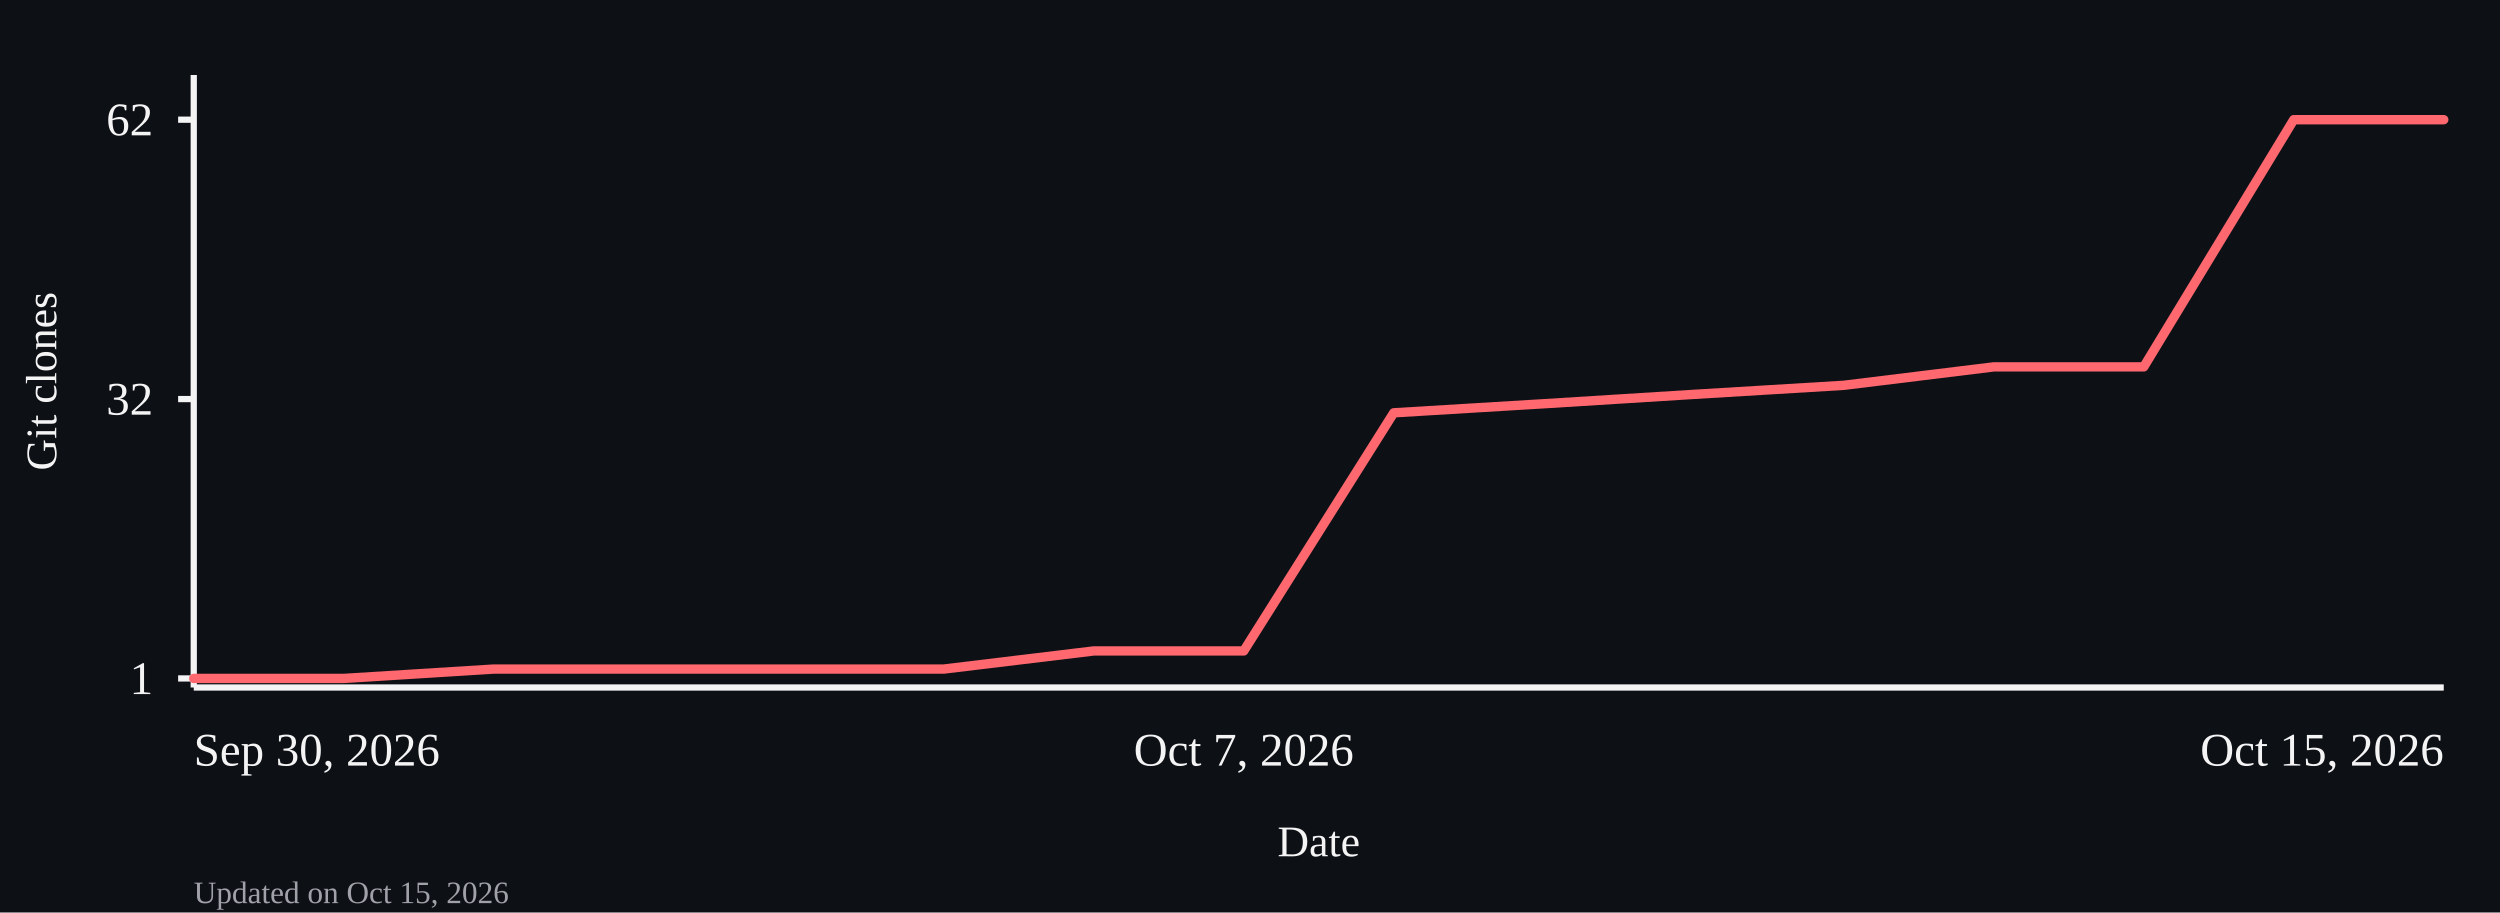
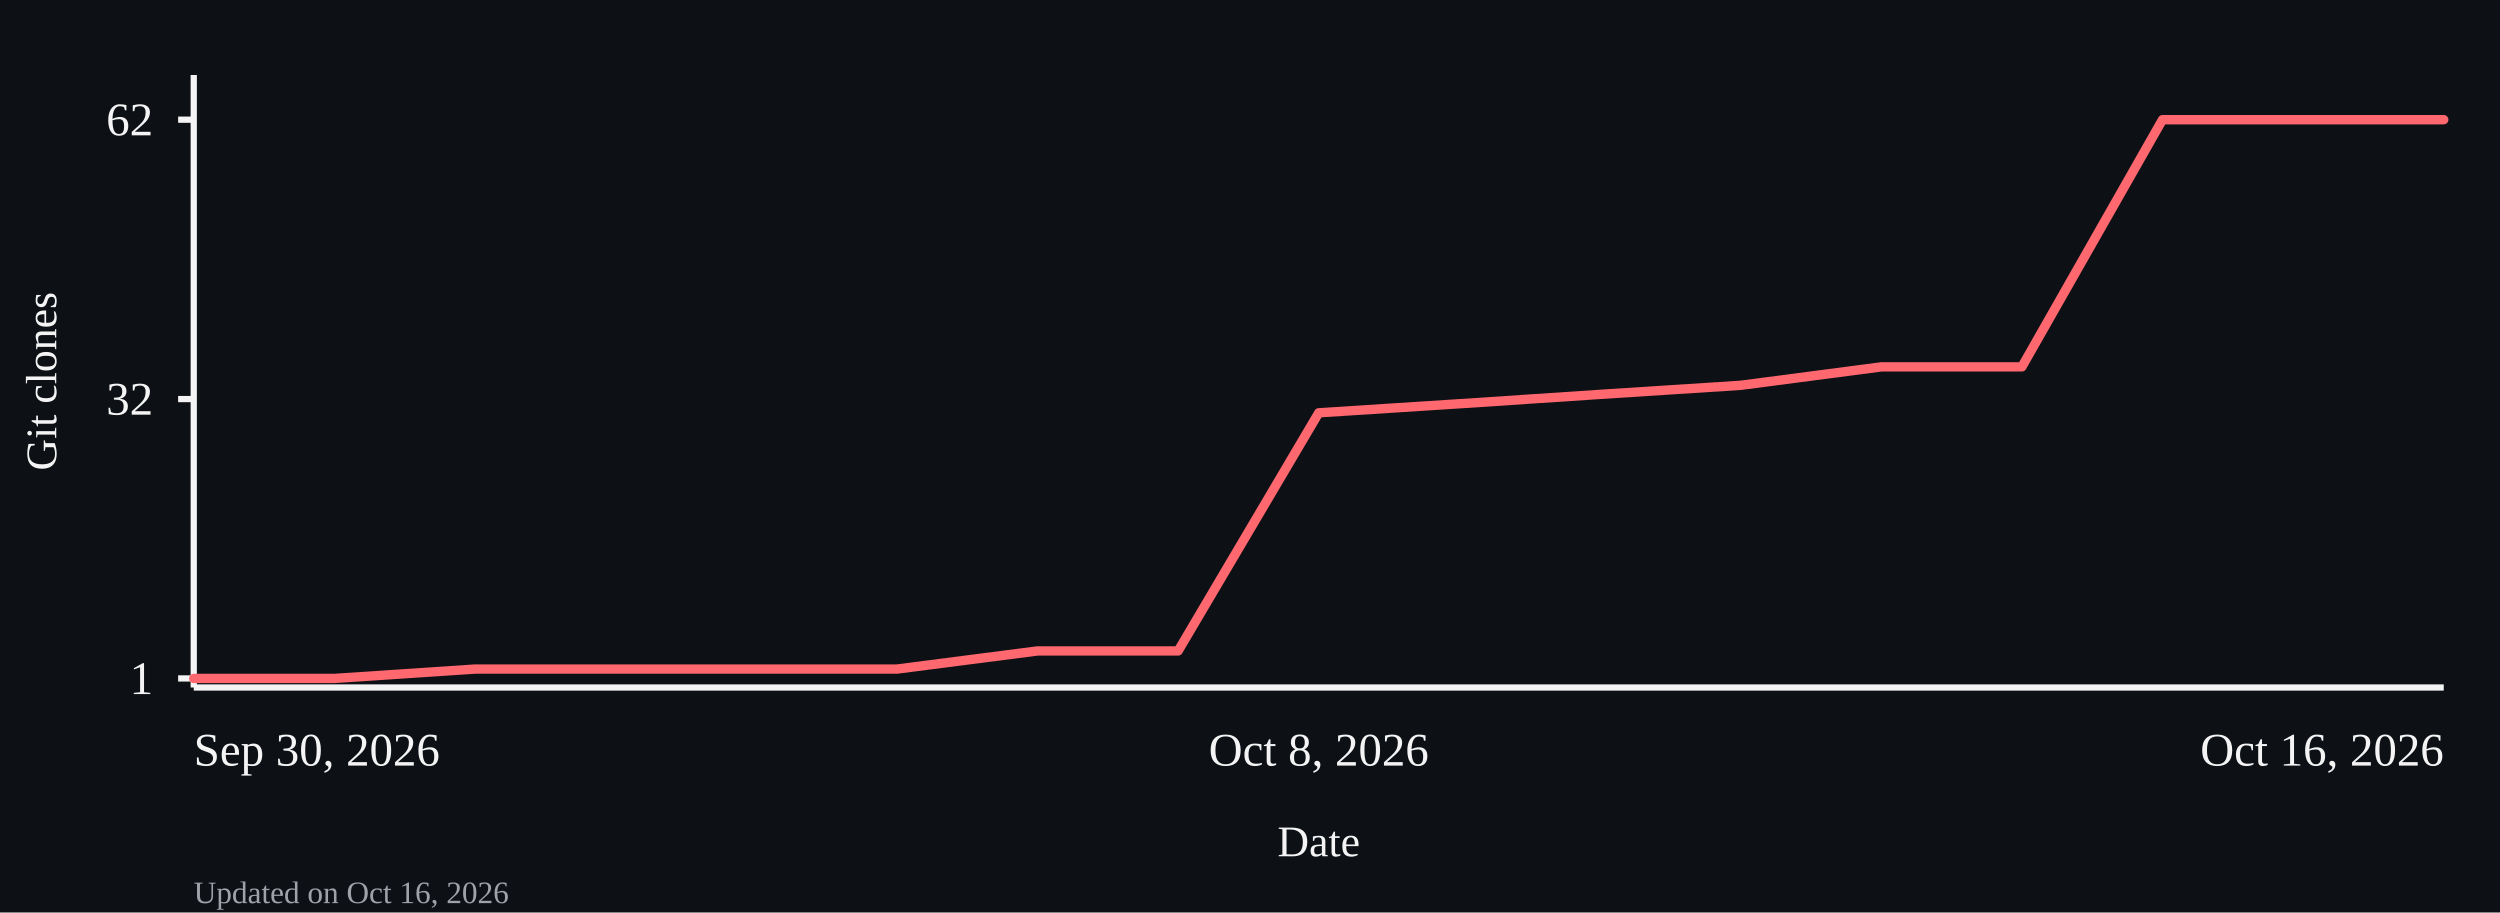
<svg xmlns="http://www.w3.org/2000/svg" width="800" height="292" viewBox="0 0 800 292" role="img" aria-labelledby="title desc">
  <rect width="800" height="292" fill="#0d1015" />
  <line x1="57" y1="38.3" x2="62" y2="38.3" stroke="#f4f4f5" stroke-width="2" />
  <text x="49" y="43.3" text-anchor="end" fill="#f4f4f5" font-size="15">62</text>
  <line x1="57" y1="127.7" x2="62" y2="127.7" stroke="#f4f4f5" stroke-width="2" />
  <text x="49" y="132.7" text-anchor="end" fill="#f4f4f5" font-size="15">32</text>
  <line x1="57" y1="217.1" x2="62" y2="217.1" stroke="#f4f4f5" stroke-width="2" />
  <text x="49" y="222.1" text-anchor="end" fill="#f4f4f5" font-size="15">1</text>
  <line x1="62" y1="24" x2="62" y2="220" stroke="#f4f4f5" stroke-width="2" />
  <line x1="62" y1="220" x2="782" y2="220" stroke="#f4f4f5" stroke-width="2" />
-   <path d="M62.0 217.1 L110.0 217.1 L158.0 214.1 L206.0 214.1 L254.0 214.1 L302.0 214.1 L350.0 208.3 L398.0 208.3 L446.0 132.1 L494.0 129.2 L542.0 126.2 L590.0 123.3 L638.0 117.4 L686.0 117.4 L734.0 38.3 L782.0 38.3" fill="none" stroke="#ff686f" stroke-width="3" stroke-linecap="round" stroke-linejoin="round" />
+   <path d="M62.0 217.1 L107.0 217.1 L152.0 214.1 L197.0 214.1 L242.0 214.1 L287.0 214.1 L332.0 208.3 L377.0 208.3 L422.0 132.1 L467.0 129.2 L512.0 126.2 L557.0 123.3 L602.0 117.4 L647.0 117.4 L692.0 38.3 L737.0 38.3 L782.0 38.3" fill="none" stroke="#ff686f" stroke-width="3" stroke-linecap="round" stroke-linejoin="round" />
  <text x="62.0" y="245" text-anchor="start" fill="#f4f4f5" font-size="15">Sep 30, 2026</text>
-   <text x="398.0" y="245" text-anchor="middle" fill="#f4f4f5" font-size="15">Oct 7, 2026</text>
-   <text x="782.0" y="245" text-anchor="end" fill="#f4f4f5" font-size="15">Oct 15, 2026</text>
+   <text x="422.0" y="245" text-anchor="middle" fill="#f4f4f5" font-size="15">Oct 8, 2026</text>
+   <text x="782.0" y="245" text-anchor="end" fill="#f4f4f5" font-size="15">Oct 16, 2026</text>
  <text x="422.0" y="274" text-anchor="middle" fill="#f4f4f5" font-size="14">Date</text>
  <text x="18" y="122.0" transform="rotate(-90 18 122.0)" text-anchor="middle" fill="#f4f4f5" font-size="14">Git clones</text>
-   <text x="62" y="289" fill="#a1a1aa" font-size="10">Updated on Oct 15, 2026</text>
+   <text x="62" y="289" fill="#a1a1aa" font-size="10">Updated on Oct 16, 2026</text>
</svg>
